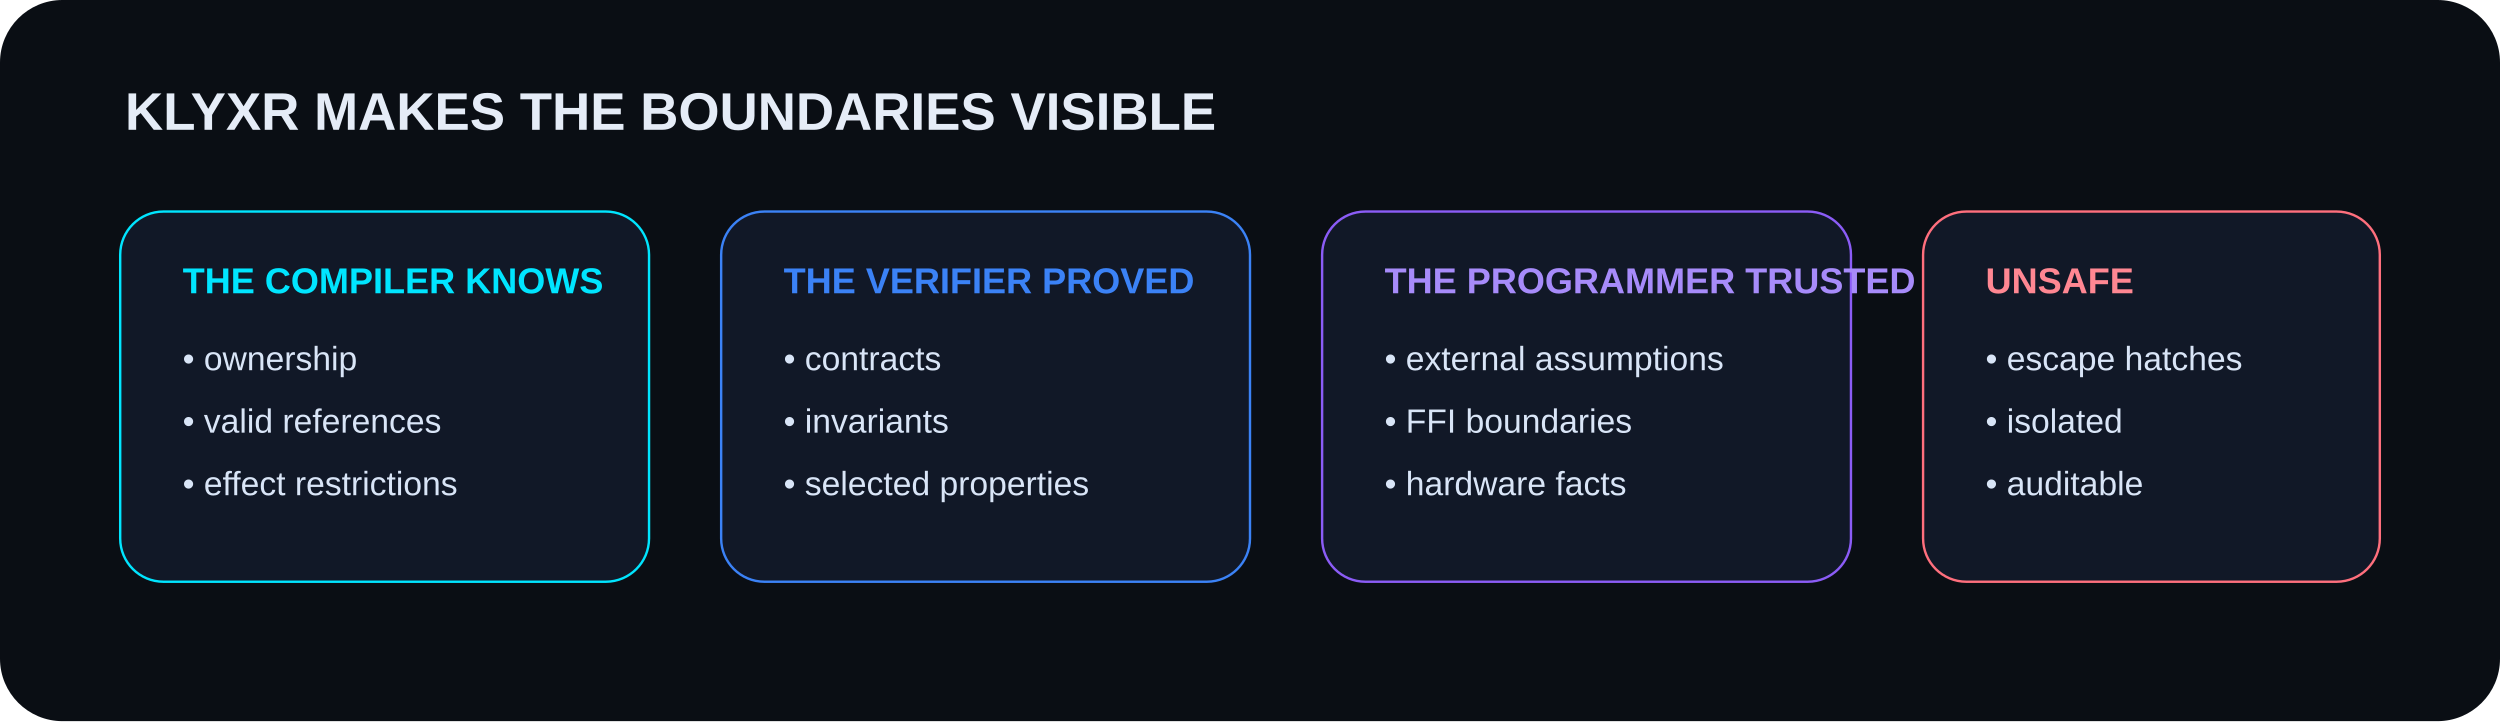
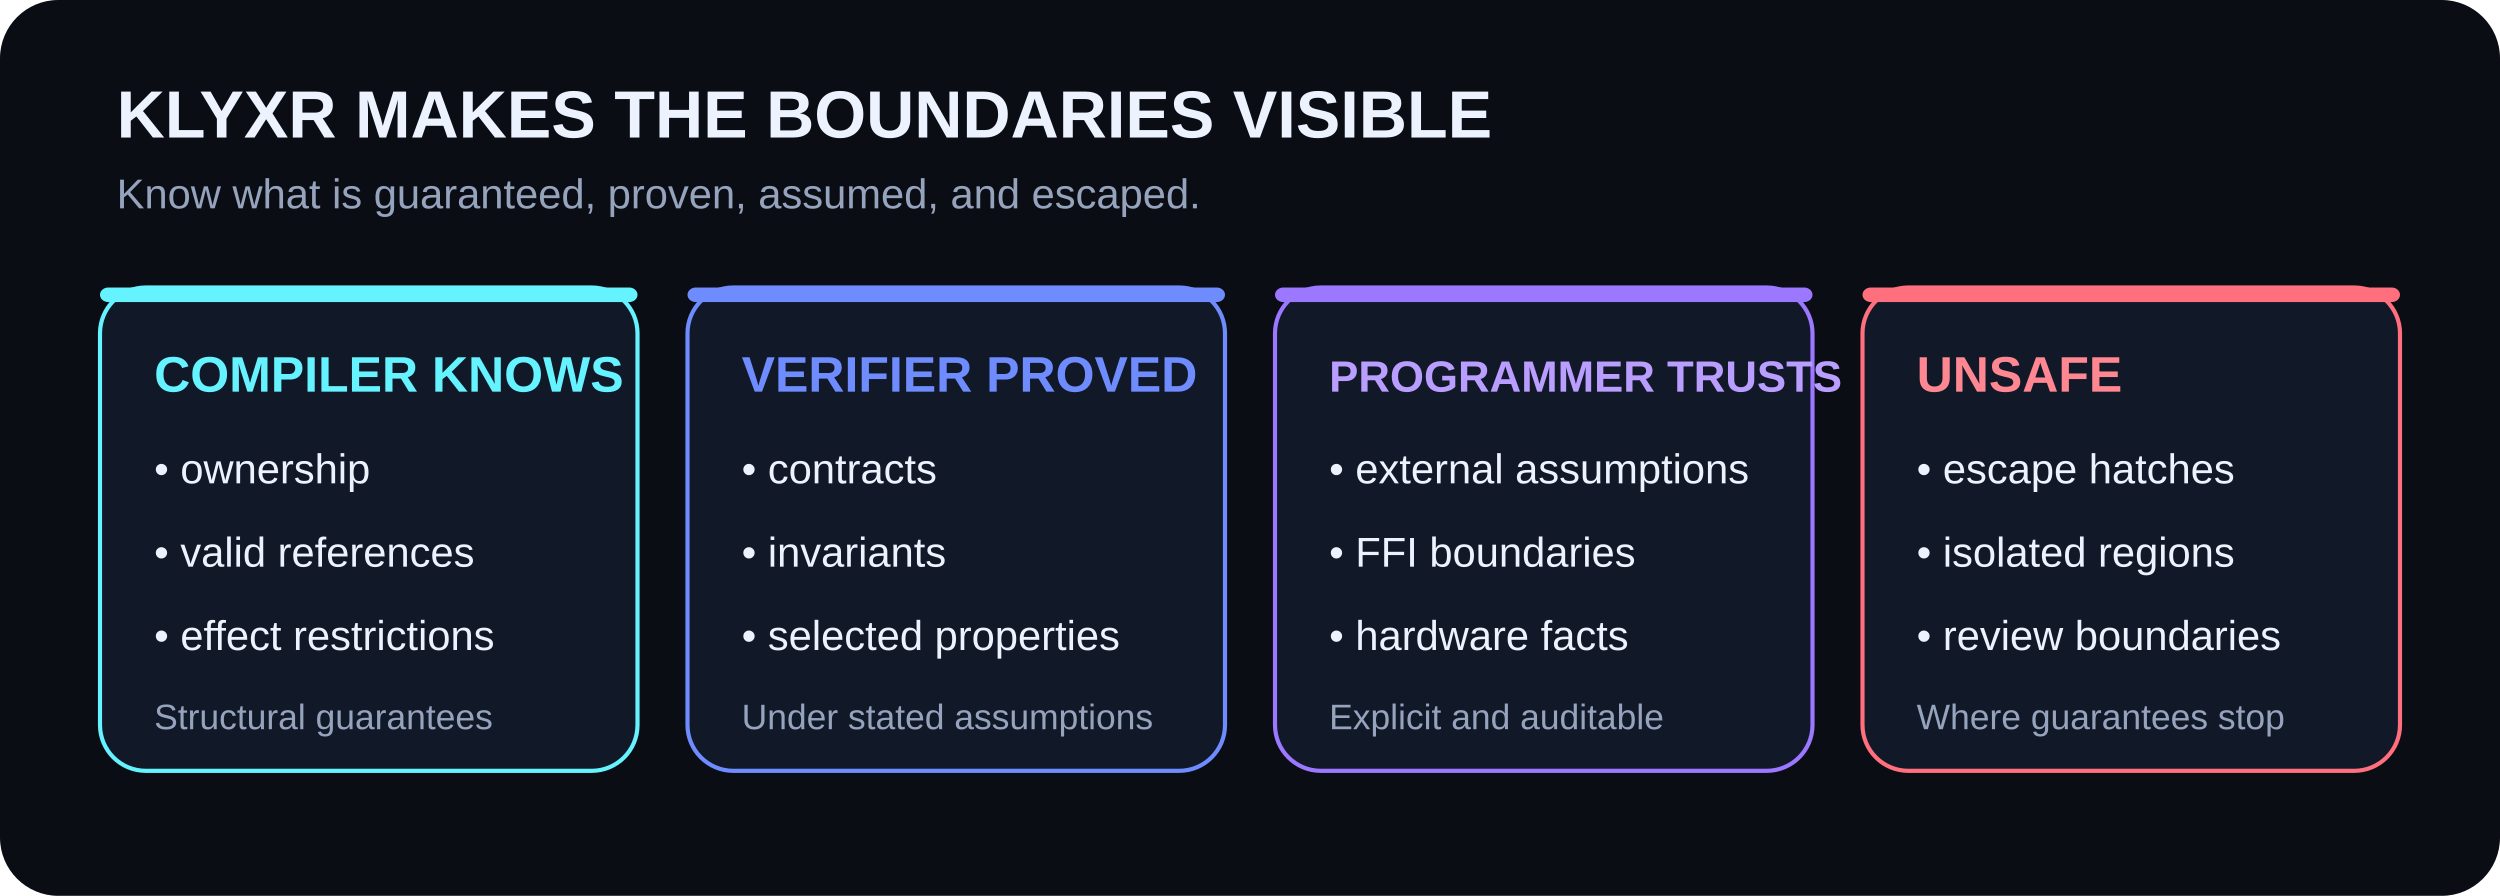
- <svg xmlns="http://www.w3.org/2000/svg" width="1040" height="300" viewBox="0 0 1040 300">
-   <rect width="1040" height="300" rx="26" fill="#0A0E14" />
-   <text x="52" y="54" fill="#E5ECF7" font-family="Arial, sans-serif" font-size="22" font-weight="800">KLYXR MAKES THE BOUNDARIES VISIBLE</text>
-   <g font-family="Arial, sans-serif">
-     <rect x="50" y="88" width="220" height="154" rx="18" fill="#111827" stroke="#00E5FF" />
-     <text x="76" y="122" fill="#00E5FF" font-size="15" font-weight="700">THE COMPILER KNOWS</text>
-     <text x="76" y="154" fill="#D9E5F7" font-size="14">• ownership</text>
-     <text x="76" y="180" fill="#D9E5F7" font-size="14">• valid references</text>
-     <text x="76" y="206" fill="#D9E5F7" font-size="14">• effect restrictions</text>
-     <rect x="300" y="88" width="220" height="154" rx="18" fill="#111827" stroke="#3B82F6" />
-     <text x="326" y="122" fill="#3B82F6" font-size="15" font-weight="700">THE VERIFIER PROVED</text>
-     <text x="326" y="154" fill="#D9E5F7" font-size="14">• contracts</text>
-     <text x="326" y="180" fill="#D9E5F7" font-size="14">• invariants</text>
-     <text x="326" y="206" fill="#D9E5F7" font-size="14">• selected properties</text>
-     <rect x="550" y="88" width="220" height="154" rx="18" fill="#111827" stroke="#8B5CF6" />
-     <text x="576" y="122" fill="#A78BFA" font-size="15" font-weight="700">THE PROGRAMMER TRUSTED</text>
-     <text x="576" y="154" fill="#D9E5F7" font-size="14">• external assumptions</text>
-     <text x="576" y="180" fill="#D9E5F7" font-size="14">• FFI boundaries</text>
-     <text x="576" y="206" fill="#D9E5F7" font-size="14">• hardware facts</text>
-     <rect x="800" y="88" width="190" height="154" rx="18" fill="#111827" stroke="#FF6F7D" />
-     <text x="826" y="122" fill="#FF8792" font-size="15" font-weight="700">UNSAFE</text>
-     <text x="826" y="154" fill="#D9E5F7" font-size="14">• escape hatches</text>
-     <text x="826" y="180" fill="#D9E5F7" font-size="14">• isolated</text>
-     <text x="826" y="206" fill="#D9E5F7" font-size="14">• auditable</text>
-   </g>
+ <svg xmlns="http://www.w3.org/2000/svg" width="1200" height="430" viewBox="0 0 1200 430" role="img" aria-labelledby="title desc">
+   <rect width="1200" height="430" rx="28" fill="#0A0D14" />
+   <text x="56" y="66" fill="#EDF2FF" font-family="Arial, Helvetica, sans-serif" font-size="32" font-weight="800">
+     KLYXR MAKES THE BOUNDARIES VISIBLE
+   </text>
+   <text x="56" y="100" fill="#96A3BD" font-family="Arial, Helvetica, sans-serif" font-size="20">
+     Know what is guaranteed, proven, assumed, and escaped.
+   </text>
+   <rect x="48" y="138" width="258" height="232" rx="22" fill="#111827" stroke="#65F3FF" stroke-width="2" />
+   <rect x="48" y="138" width="258" height="7" rx="4" fill="#65F3FF" />
+   <text x="74" y="188" fill="#65F3FF" font-family="Arial, Helvetica, sans-serif" font-size="24" font-weight="800">COMPILER KNOWS</text>
+   <text x="74" y="232" fill="#EDF2FF" font-family="Arial, Helvetica, sans-serif" font-size="20">• ownership</text>
+   <text x="74" y="272" fill="#EDF2FF" font-family="Arial, Helvetica, sans-serif" font-size="20">• valid references</text>
+   <text x="74" y="312" fill="#EDF2FF" font-family="Arial, Helvetica, sans-serif" font-size="20">• effect restrictions</text>
+   <text x="74" y="350" fill="#96A3BD" font-family="Arial, Helvetica, sans-serif" font-size="17">Structural guarantees</text>
+   <rect x="330" y="138" width="258" height="232" rx="22" fill="#111827" stroke="#6F8CFF" stroke-width="2" />
+   <rect x="330" y="138" width="258" height="7" rx="4" fill="#6F8CFF" />
+   <text x="356" y="188" fill="#6F8CFF" font-family="Arial, Helvetica, sans-serif" font-size="24" font-weight="800">VERIFIER PROVED</text>
+   <text x="356" y="232" fill="#EDF2FF" font-family="Arial, Helvetica, sans-serif" font-size="20">• contracts</text>
+   <text x="356" y="272" fill="#EDF2FF" font-family="Arial, Helvetica, sans-serif" font-size="20">• invariants</text>
+   <text x="356" y="312" fill="#EDF2FF" font-family="Arial, Helvetica, sans-serif" font-size="20">• selected properties</text>
+   <text x="356" y="350" fill="#96A3BD" font-family="Arial, Helvetica, sans-serif" font-size="17">Under stated assumptions</text>
+   <rect x="612" y="138" width="258" height="232" rx="22" fill="#111827" stroke="#9C77FF" stroke-width="2" />
+   <rect x="612" y="138" width="258" height="7" rx="4" fill="#9C77FF" />
+   <text x="638" y="188" fill="#B99DFF" font-family="Arial, Helvetica, sans-serif" font-size="21" font-weight="800">PROGRAMMER TRUSTS</text>
+   <text x="638" y="232" fill="#EDF2FF" font-family="Arial, Helvetica, sans-serif" font-size="20">• external assumptions</text>
+   <text x="638" y="272" fill="#EDF2FF" font-family="Arial, Helvetica, sans-serif" font-size="20">• FFI boundaries</text>
+   <text x="638" y="312" fill="#EDF2FF" font-family="Arial, Helvetica, sans-serif" font-size="20">• hardware facts</text>
+   <text x="638" y="350" fill="#96A3BD" font-family="Arial, Helvetica, sans-serif" font-size="17">Explicit and auditable</text>
+   <rect x="894" y="138" width="258" height="232" rx="22" fill="#111827" stroke="#FF6F7D" stroke-width="2" />
+   <rect x="894" y="138" width="258" height="7" rx="4" fill="#FF6F7D" />
+   <text x="920" y="188" fill="#FF8792" font-family="Arial, Helvetica, sans-serif" font-size="24" font-weight="800">UNSAFE</text>
+   <text x="920" y="232" fill="#EDF2FF" font-family="Arial, Helvetica, sans-serif" font-size="20">• escape hatches</text>
+   <text x="920" y="272" fill="#EDF2FF" font-family="Arial, Helvetica, sans-serif" font-size="20">• isolated regions</text>
+   <text x="920" y="312" fill="#EDF2FF" font-family="Arial, Helvetica, sans-serif" font-size="20">• review boundaries</text>
+   <text x="920" y="350" fill="#96A3BD" font-family="Arial, Helvetica, sans-serif" font-size="17">Where guarantees stop</text>
</svg>
